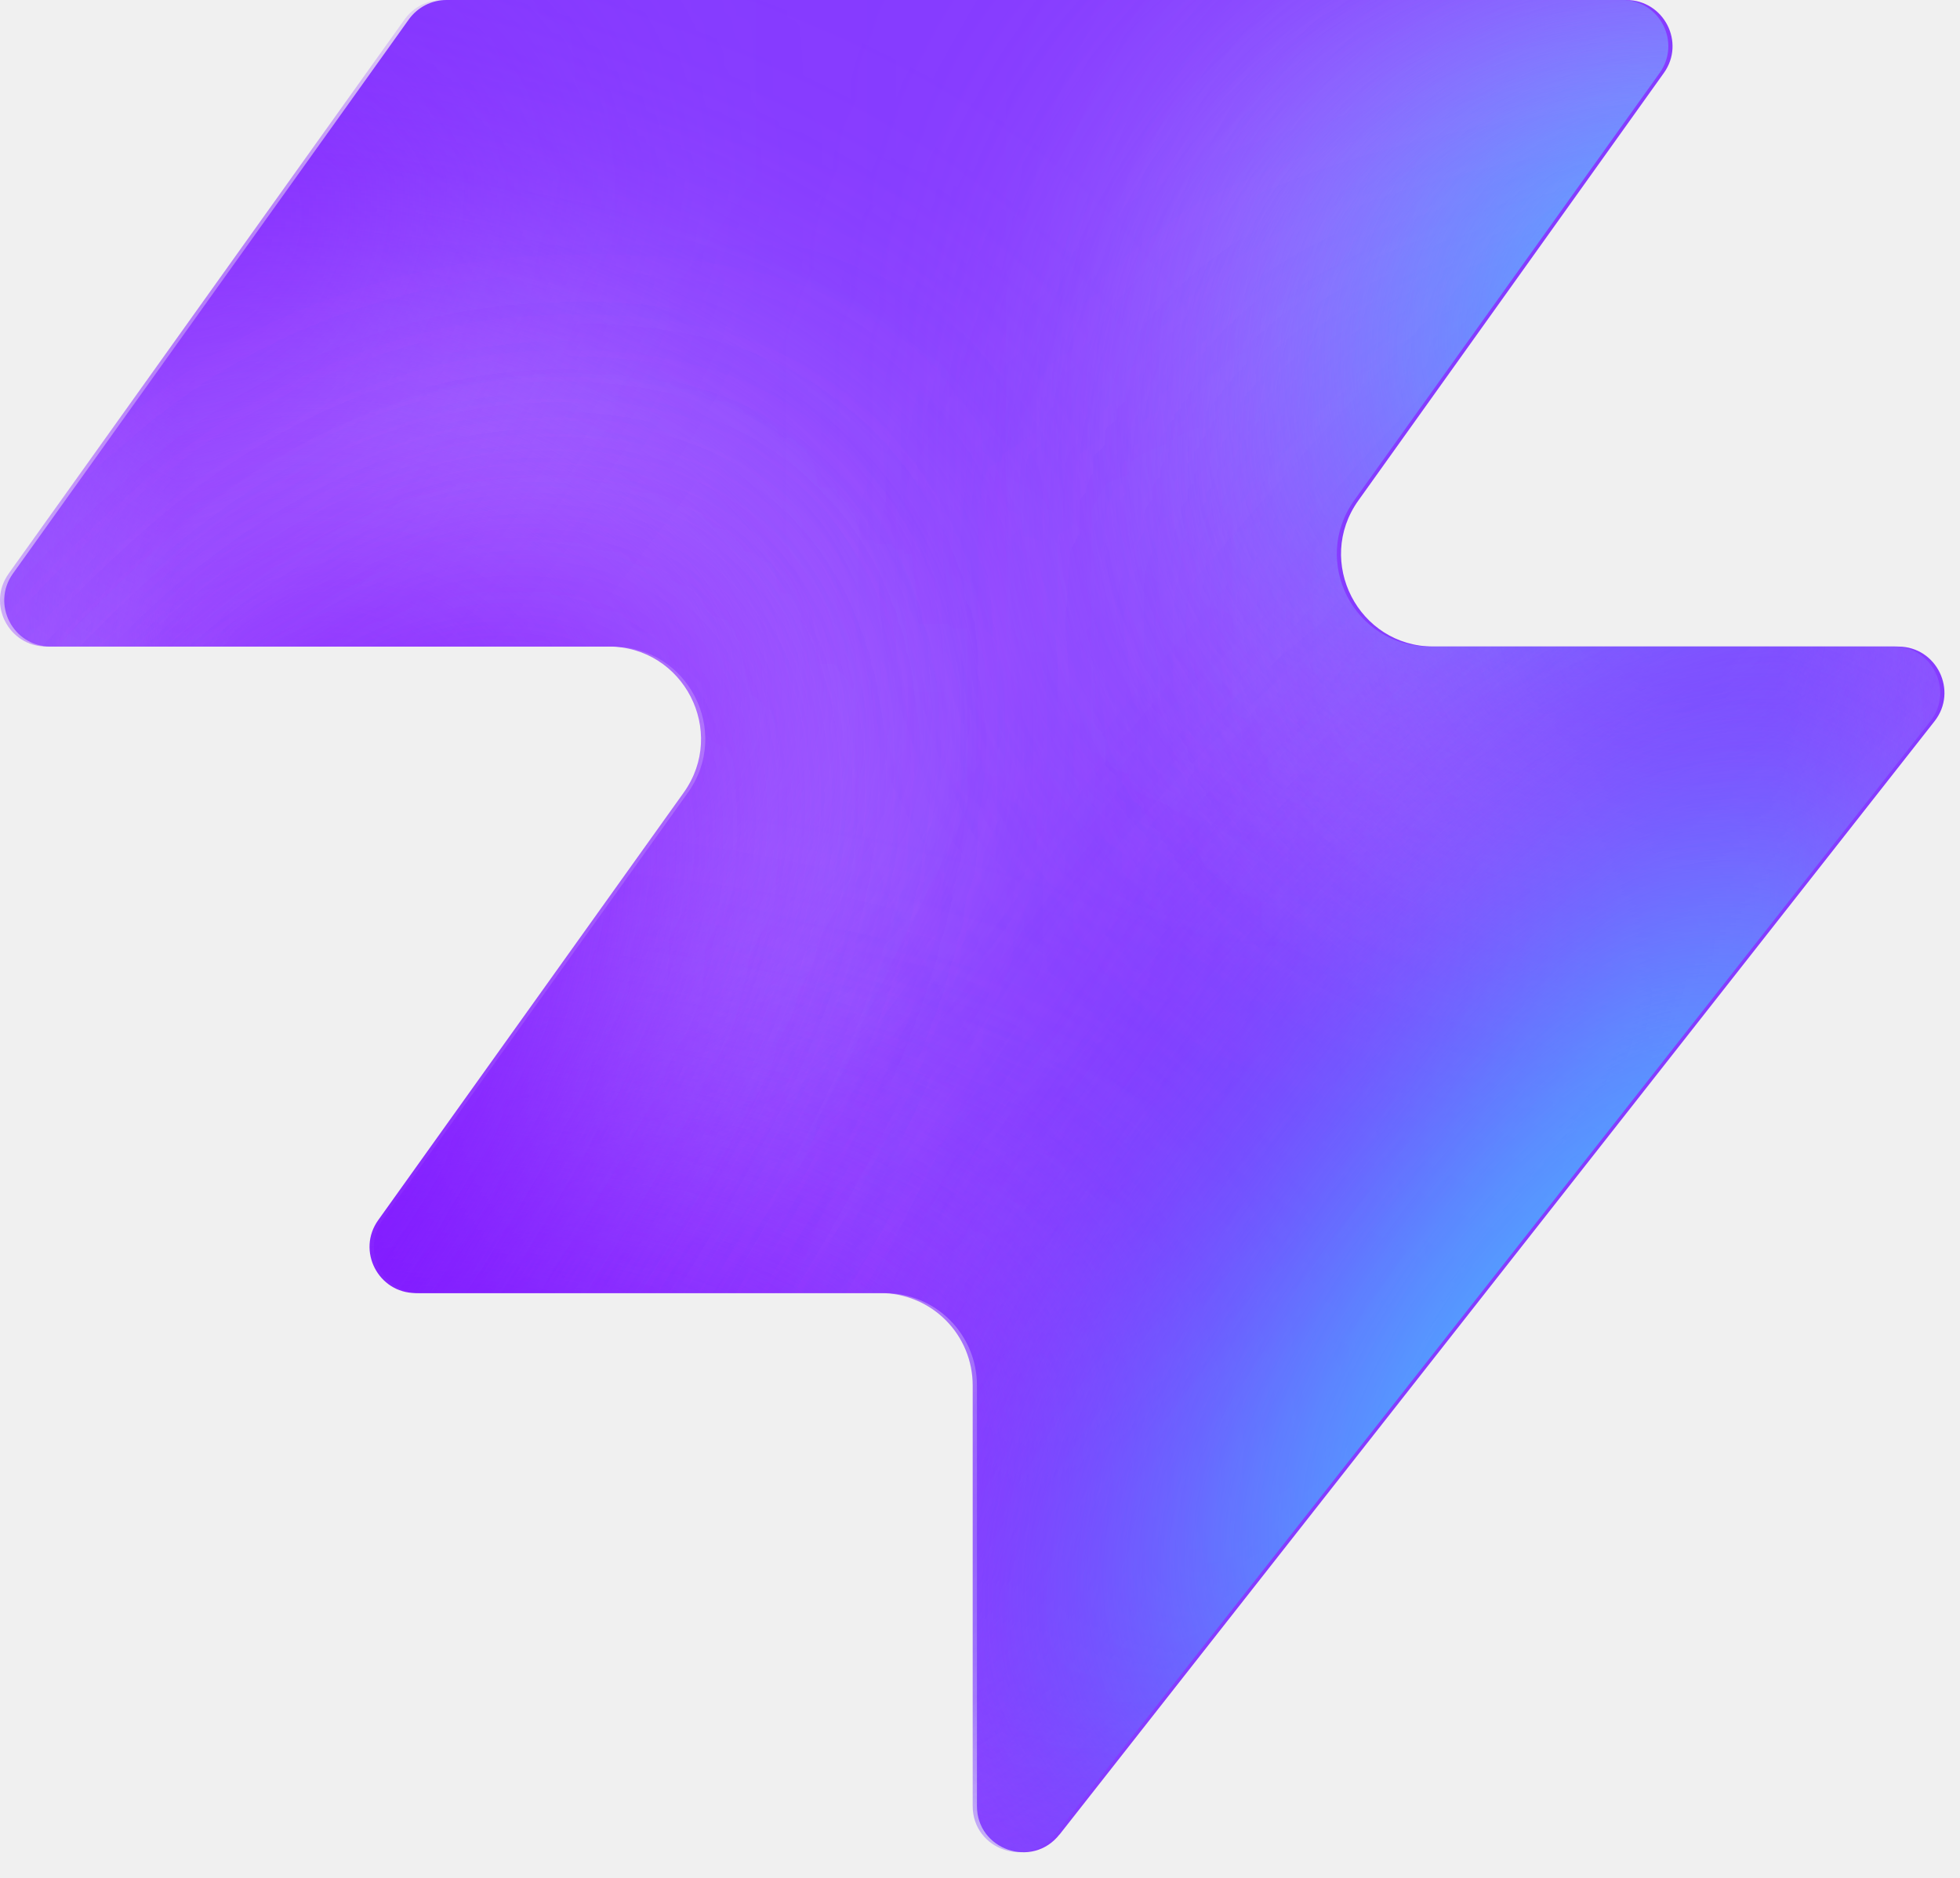
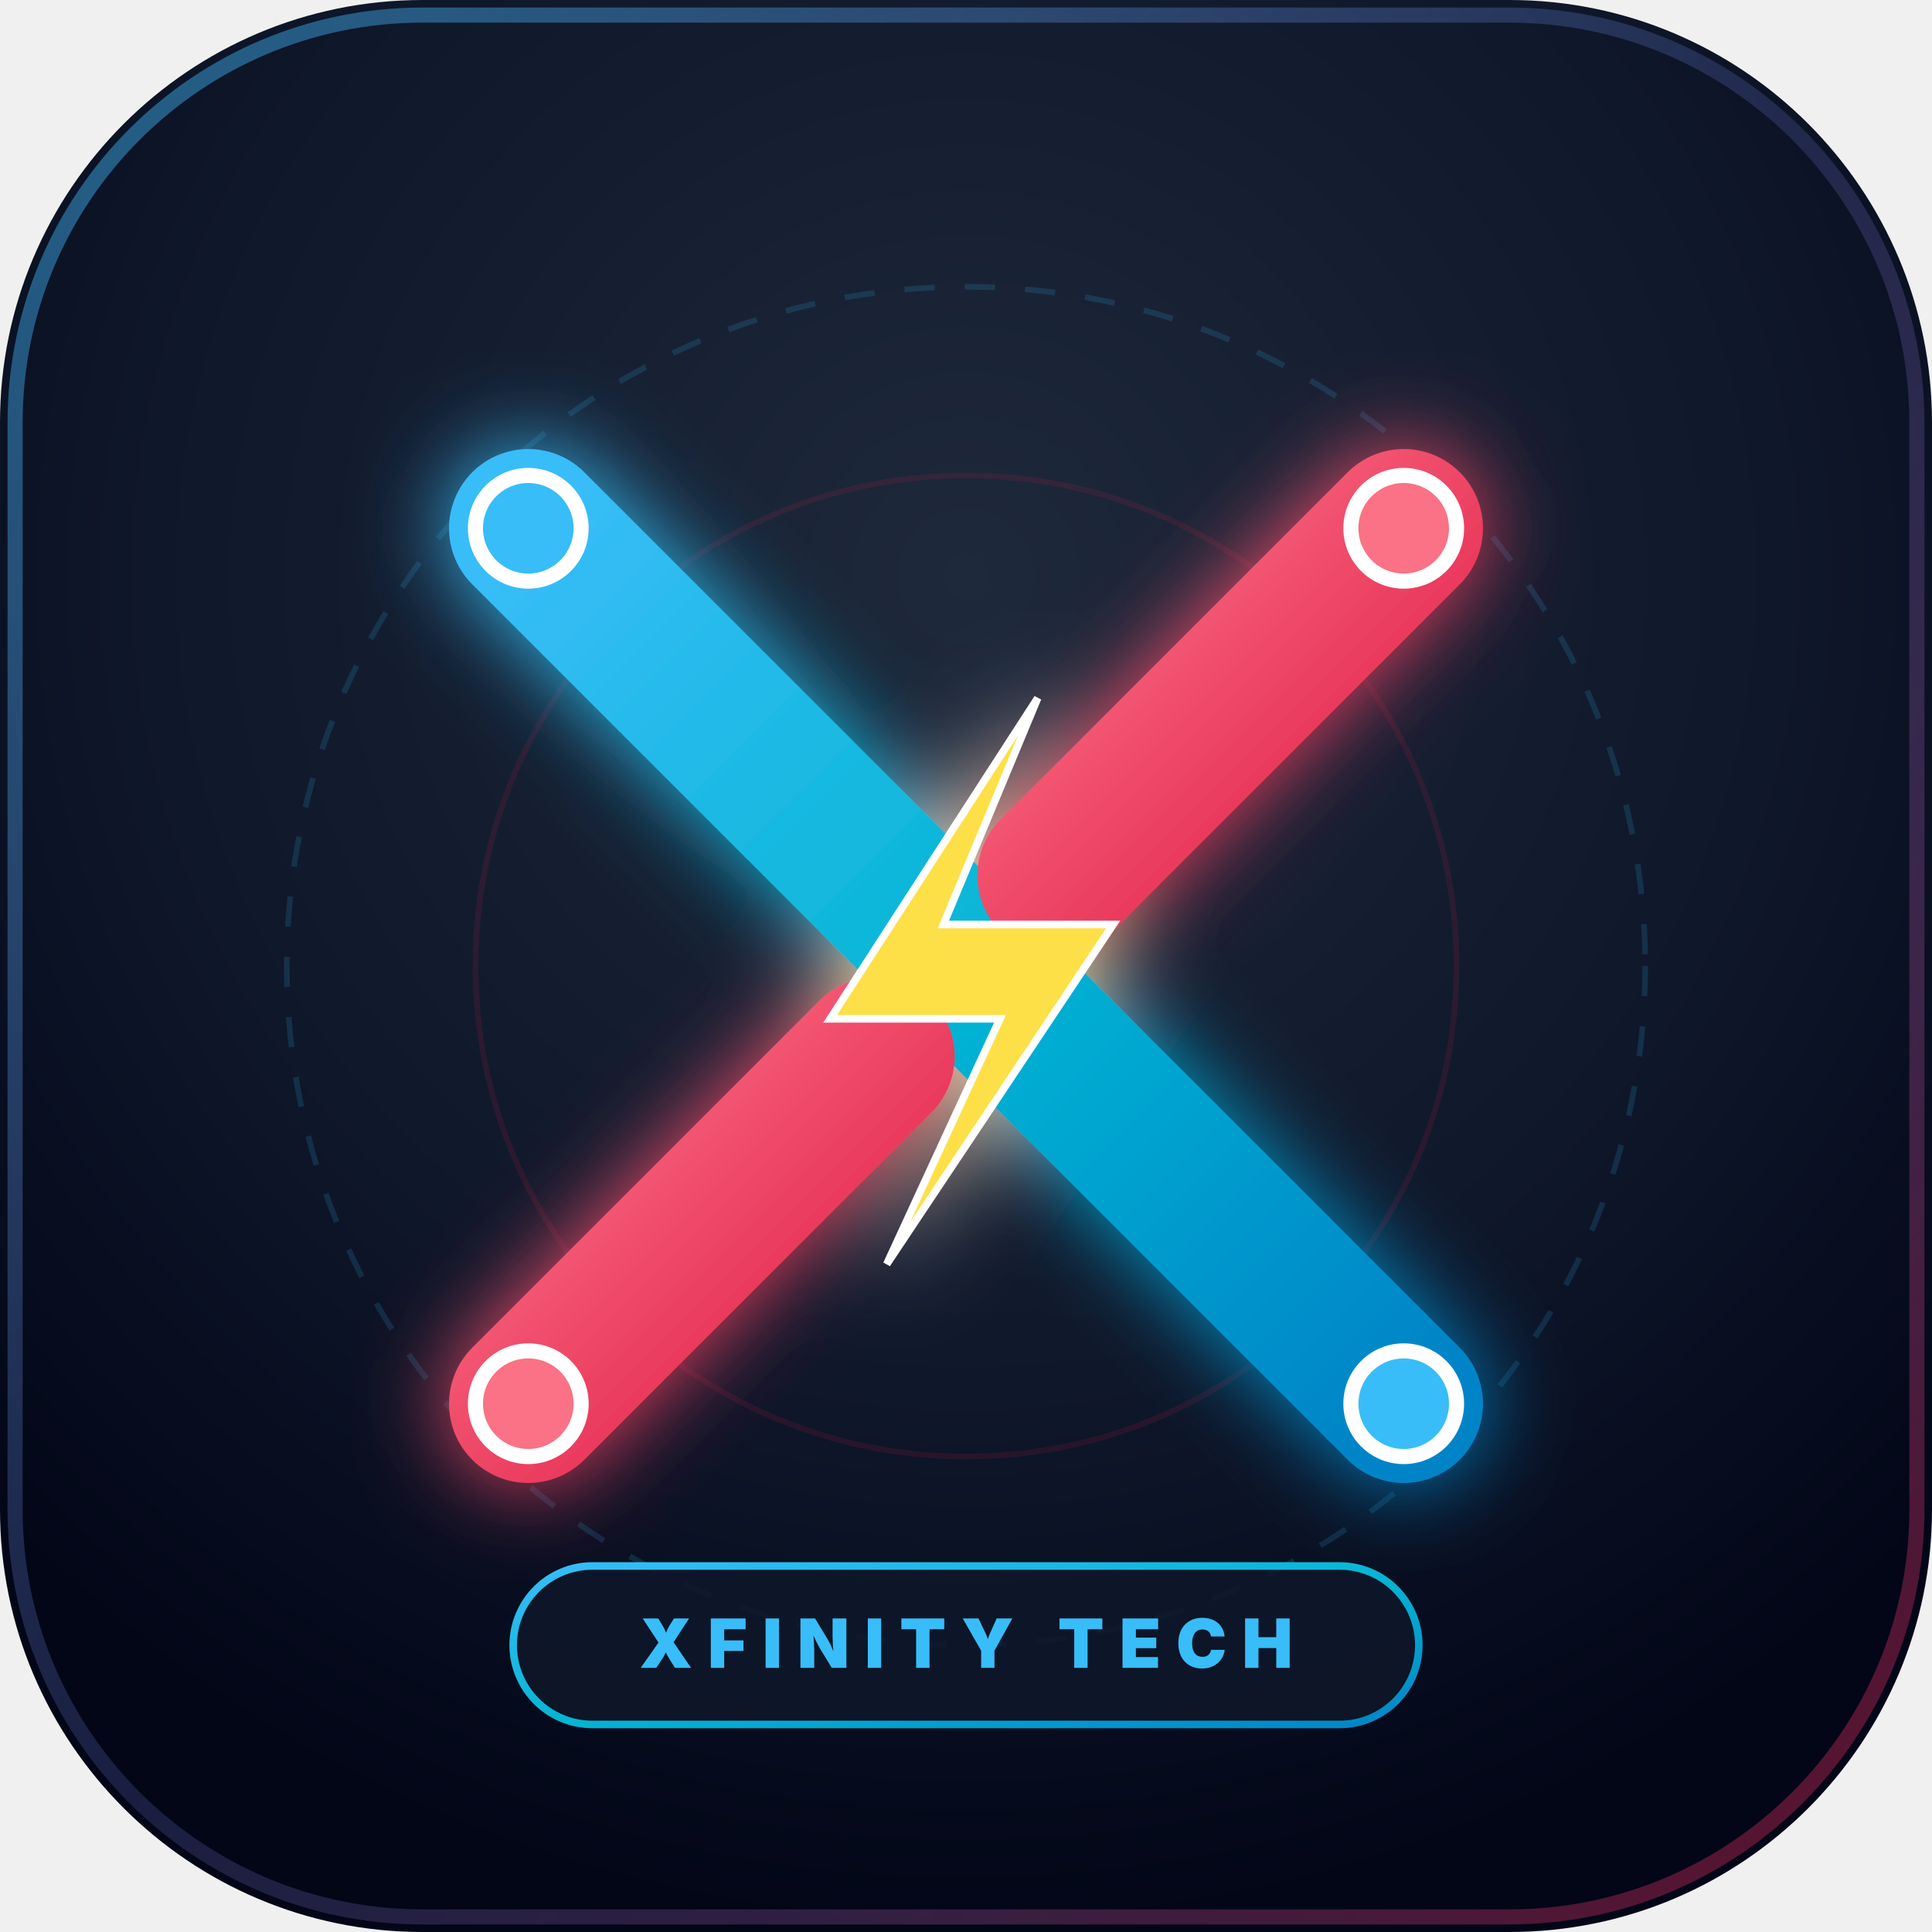
- <svg xmlns="http://www.w3.org/2000/svg" width="48" height="46" fill="none" viewBox="0 0 48 46">
-   <path fill="#863bff" d="M25.946 44.938c-.664.845-2.021.375-2.021-.698V33.937a2.26 2.26 0 0 0-2.262-2.262H10.287c-.92 0-1.456-1.04-.92-1.788l7.48-10.471c1.07-1.497 0-3.578-1.842-3.578H1.237c-.92 0-1.456-1.04-.92-1.788L10.013.474c.214-.297.556-.474.92-.474h28.894c.92 0 1.456 1.04.92 1.788l-7.48 10.471c-1.07 1.498 0 3.579 1.842 3.579h11.377c.943 0 1.473 1.088.89 1.83L25.947 44.94z" style="fill:#863bff;fill:color(display-p3 .525 .23 1);fill-opacity:1" />
-   <mask id="a" width="48" height="46" x="0" y="0" maskUnits="userSpaceOnUse" style="mask-type:alpha">
-     <path fill="#000" d="M25.842 44.938c-.664.844-2.021.375-2.021-.698V33.937a2.26 2.26 0 0 0-2.262-2.262H10.183c-.92 0-1.456-1.04-.92-1.788l7.48-10.471c1.07-1.498 0-3.579-1.842-3.579H1.133c-.92 0-1.456-1.04-.92-1.787L9.91.473c.214-.297.556-.474.92-.474h28.894c.92 0 1.456 1.04.92 1.788l-7.48 10.471c-1.07 1.498 0 3.578 1.842 3.578h11.377c.943 0 1.473 1.088.89 1.832L25.843 44.94z" style="fill:#000;fill-opacity:1" />
-   </mask>
-   <g mask="url(#a)">
-     <g filter="url(#b)">
-       <ellipse cx="5.508" cy="14.704" fill="#ede6ff" rx="5.508" ry="14.704" style="fill:#ede6ff;fill:color(display-p3 .927 .903 1);fill-opacity:1" transform="matrix(.00324 1 1 -.00324 -4.47 31.516)" />
-     </g>
-     <g filter="url(#c)">
-       <ellipse cx="10.399" cy="29.851" fill="#ede6ff" rx="10.399" ry="29.851" style="fill:#ede6ff;fill:color(display-p3 .927 .903 1);fill-opacity:1" transform="matrix(.00324 1 1 -.00324 -39.328 7.883)" />
-     </g>
-     <g filter="url(#d)">
-       <ellipse cx="5.508" cy="30.487" fill="#7e14ff" rx="5.508" ry="30.487" style="fill:#7e14ff;fill:color(display-p3 .492 .077 1);fill-opacity:1" transform="rotate(89.814 -25.913 -14.639)scale(1 -1)" />
-     </g>
-     <g filter="url(#e)">
-       <ellipse cx="5.508" cy="30.599" fill="#7e14ff" rx="5.508" ry="30.599" style="fill:#7e14ff;fill:color(display-p3 .492 .077 1);fill-opacity:1" transform="rotate(89.814 -32.644 -3.334)scale(1 -1)" />
-     </g>
-     <g filter="url(#f)">
-       <ellipse cx="5.508" cy="30.599" fill="#7e14ff" rx="5.508" ry="30.599" style="fill:#7e14ff;fill:color(display-p3 .492 .077 1);fill-opacity:1" transform="matrix(.00324 1 1 -.00324 -34.34 30.47)" />
-     </g>
-     <g filter="url(#g)">
-       <ellipse cx="14.072" cy="22.078" fill="#ede6ff" rx="14.072" ry="22.078" style="fill:#ede6ff;fill:color(display-p3 .927 .903 1);fill-opacity:1" transform="rotate(93.35 24.506 48.493)scale(-1 1)" />
-     </g>
-     <g filter="url(#h)">
-       <ellipse cx="3.47" cy="21.501" fill="#7e14ff" rx="3.47" ry="21.501" style="fill:#7e14ff;fill:color(display-p3 .492 .077 1);fill-opacity:1" transform="rotate(89.009 28.708 47.59)scale(-1 1)" />
-     </g>
-     <g filter="url(#i)">
-       <ellipse cx="3.47" cy="21.501" fill="#7e14ff" rx="3.47" ry="21.501" style="fill:#7e14ff;fill:color(display-p3 .492 .077 1);fill-opacity:1" transform="rotate(89.009 28.708 47.59)scale(-1 1)" />
-     </g>
-     <g filter="url(#j)">
-       <ellipse cx=".387" cy="8.972" fill="#7e14ff" rx="4.407" ry="29.108" style="fill:#7e14ff;fill:color(display-p3 .492 .077 1);fill-opacity:1" transform="rotate(39.51 .387 8.972)" />
-     </g>
-     <g filter="url(#k)">
-       <ellipse cx="47.523" cy="-6.092" fill="#7e14ff" rx="4.407" ry="29.108" style="fill:#7e14ff;fill:color(display-p3 .492 .077 1);fill-opacity:1" transform="rotate(37.892 47.523 -6.092)" />
-     </g>
-     <g filter="url(#l)">
-       <ellipse cx="41.412" cy="6.333" fill="#47bfff" rx="5.971" ry="9.665" style="fill:#47bfff;fill:color(display-p3 .28 .748 1);fill-opacity:1" transform="rotate(37.892 41.412 6.333)" />
-     </g>
-     <g filter="url(#m)">
-       <ellipse cx="-1.879" cy="38.332" fill="#7e14ff" rx="4.407" ry="29.108" style="fill:#7e14ff;fill:color(display-p3 .492 .077 1);fill-opacity:1" transform="rotate(37.892 -1.88 38.332)" />
-     </g>
-     <g filter="url(#n)">
-       <ellipse cx="-1.879" cy="38.332" fill="#7e14ff" rx="4.407" ry="29.108" style="fill:#7e14ff;fill:color(display-p3 .492 .077 1);fill-opacity:1" transform="rotate(37.892 -1.88 38.332)" />
-     </g>
-     <g filter="url(#o)">
-       <ellipse cx="35.651" cy="29.907" fill="#7e14ff" rx="4.407" ry="29.108" style="fill:#7e14ff;fill:color(display-p3 .492 .077 1);fill-opacity:1" transform="rotate(37.892 35.651 29.907)" />
-     </g>
-     <g filter="url(#p)">
-       <ellipse cx="38.418" cy="32.4" fill="#47bfff" rx="5.971" ry="15.297" style="fill:#47bfff;fill:color(display-p3 .28 .748 1);fill-opacity:1" transform="rotate(37.892 38.418 32.4)" />
-     </g>
-   </g>
+ <svg xmlns="http://www.w3.org/2000/svg" width="512" height="512" viewBox="0 0 512 512" fill="none">
  <defs>
-     <filter id="b" width="60.045" height="41.654" x="-19.77" y="16.149" color-interpolation-filters="sRGB" filterUnits="userSpaceOnUse">
-       <feFlood flood-opacity="0" result="BackgroundImageFix" />
-       <feBlend in="SourceGraphic" in2="BackgroundImageFix" result="shape" />
-       <feGaussianBlur result="effect1_foregroundBlur_2002_17158" stdDeviation="7.659" />
-     </filter>
-     <filter id="c" width="90.34" height="51.437" x="-54.613" y="-7.533" color-interpolation-filters="sRGB" filterUnits="userSpaceOnUse">
-       <feFlood flood-opacity="0" result="BackgroundImageFix" />
-       <feBlend in="SourceGraphic" in2="BackgroundImageFix" result="shape" />
-       <feGaussianBlur result="effect1_foregroundBlur_2002_17158" stdDeviation="7.659" />
-     </filter>
-     <filter id="d" width="79.355" height="29.4" x="-49.64" y="2.03" color-interpolation-filters="sRGB" filterUnits="userSpaceOnUse">
-       <feFlood flood-opacity="0" result="BackgroundImageFix" />
-       <feBlend in="SourceGraphic" in2="BackgroundImageFix" result="shape" />
-       <feGaussianBlur result="effect1_foregroundBlur_2002_17158" stdDeviation="4.596" />
-     </filter>
-     <filter id="e" width="79.579" height="29.4" x="-45.045" y="20.029" color-interpolation-filters="sRGB" filterUnits="userSpaceOnUse">
-       <feFlood flood-opacity="0" result="BackgroundImageFix" />
-       <feBlend in="SourceGraphic" in2="BackgroundImageFix" result="shape" />
-       <feGaussianBlur result="effect1_foregroundBlur_2002_17158" stdDeviation="4.596" />
-     </filter>
-     <filter id="f" width="79.579" height="29.4" x="-43.513" y="21.178" color-interpolation-filters="sRGB" filterUnits="userSpaceOnUse">
-       <feFlood flood-opacity="0" result="BackgroundImageFix" />
-       <feBlend in="SourceGraphic" in2="BackgroundImageFix" result="shape" />
-       <feGaussianBlur result="effect1_foregroundBlur_2002_17158" stdDeviation="4.596" />
-     </filter>
-     <filter id="g" width="74.749" height="58.852" x="15.756" y="-17.901" color-interpolation-filters="sRGB" filterUnits="userSpaceOnUse">
-       <feFlood flood-opacity="0" result="BackgroundImageFix" />
-       <feBlend in="SourceGraphic" in2="BackgroundImageFix" result="shape" />
-       <feGaussianBlur result="effect1_foregroundBlur_2002_17158" stdDeviation="7.659" />
-     </filter>
-     <filter id="h" width="61.377" height="25.362" x="23.548" y="2.284" color-interpolation-filters="sRGB" filterUnits="userSpaceOnUse">
-       <feFlood flood-opacity="0" result="BackgroundImageFix" />
-       <feBlend in="SourceGraphic" in2="BackgroundImageFix" result="shape" />
-       <feGaussianBlur result="effect1_foregroundBlur_2002_17158" stdDeviation="4.596" />
-     </filter>
-     <filter id="i" width="61.377" height="25.362" x="23.548" y="2.284" color-interpolation-filters="sRGB" filterUnits="userSpaceOnUse">
-       <feFlood flood-opacity="0" result="BackgroundImageFix" />
-       <feBlend in="SourceGraphic" in2="BackgroundImageFix" result="shape" />
-       <feGaussianBlur result="effect1_foregroundBlur_2002_17158" stdDeviation="4.596" />
-     </filter>
-     <filter id="j" width="56.045" height="63.649" x="-27.636" y="-22.853" color-interpolation-filters="sRGB" filterUnits="userSpaceOnUse">
-       <feFlood flood-opacity="0" result="BackgroundImageFix" />
-       <feBlend in="SourceGraphic" in2="BackgroundImageFix" result="shape" />
-       <feGaussianBlur result="effect1_foregroundBlur_2002_17158" stdDeviation="4.596" />
-     </filter>
-     <filter id="k" width="54.814" height="64.646" x="20.116" y="-38.415" color-interpolation-filters="sRGB" filterUnits="userSpaceOnUse">
-       <feFlood flood-opacity="0" result="BackgroundImageFix" />
-       <feBlend in="SourceGraphic" in2="BackgroundImageFix" result="shape" />
-       <feGaussianBlur result="effect1_foregroundBlur_2002_17158" stdDeviation="4.596" />
-     </filter>
-     <filter id="l" width="33.541" height="35.313" x="24.641" y="-11.323" color-interpolation-filters="sRGB" filterUnits="userSpaceOnUse">
-       <feFlood flood-opacity="0" result="BackgroundImageFix" />
-       <feBlend in="SourceGraphic" in2="BackgroundImageFix" result="shape" />
-       <feGaussianBlur result="effect1_foregroundBlur_2002_17158" stdDeviation="4.596" />
-     </filter>
-     <filter id="m" width="54.814" height="64.646" x="-29.286" y="6.009" color-interpolation-filters="sRGB" filterUnits="userSpaceOnUse">
-       <feFlood flood-opacity="0" result="BackgroundImageFix" />
-       <feBlend in="SourceGraphic" in2="BackgroundImageFix" result="shape" />
-       <feGaussianBlur result="effect1_foregroundBlur_2002_17158" stdDeviation="4.596" />
-     </filter>
-     <filter id="n" width="54.814" height="64.646" x="-29.286" y="6.009" color-interpolation-filters="sRGB" filterUnits="userSpaceOnUse">
-       <feFlood flood-opacity="0" result="BackgroundImageFix" />
-       <feBlend in="SourceGraphic" in2="BackgroundImageFix" result="shape" />
-       <feGaussianBlur result="effect1_foregroundBlur_2002_17158" stdDeviation="4.596" />
-     </filter>
-     <filter id="o" width="54.814" height="64.646" x="8.244" y="-2.416" color-interpolation-filters="sRGB" filterUnits="userSpaceOnUse">
-       <feFlood flood-opacity="0" result="BackgroundImageFix" />
-       <feBlend in="SourceGraphic" in2="BackgroundImageFix" result="shape" />
-       <feGaussianBlur result="effect1_foregroundBlur_2002_17158" stdDeviation="4.596" />
-     </filter>
-     <filter id="p" width="39.409" height="43.623" x="18.713" y="10.588" color-interpolation-filters="sRGB" filterUnits="userSpaceOnUse">
-       <feFlood flood-opacity="0" result="BackgroundImageFix" />
-       <feBlend in="SourceGraphic" in2="BackgroundImageFix" result="shape" />
-       <feGaussianBlur result="effect1_foregroundBlur_2002_17158" stdDeviation="4.596" />
+     <radialGradient id="bgGrad" cx="50%" cy="30%" r="70%">
+       <stop offset="0%" stop-color="#1e293b" />
+       <stop offset="60%" stop-color="#0f172a" />
+       <stop offset="100%" stop-color="#020617" />
+     </radialGradient>
+     <linearGradient id="neonCyan" x1="0%" y1="0%" x2="100%" y2="100%">
+       <stop offset="0%" stop-color="#38bdf8" />
+       <stop offset="50%" stop-color="#06b6d4" />
+       <stop offset="100%" stop-color="#0284c7" />
+     </linearGradient>
+     <linearGradient id="neonRed" x1="0%" y1="0%" x2="100%" y2="100%">
+       <stop offset="0%" stop-color="#fb7185" />
+       <stop offset="100%" stop-color="#e11d48" />
+     </linearGradient>
+     <linearGradient id="shieldBorder" x1="0%" y1="0%" x2="100%" y2="100%">
+       <stop offset="0%" stop-color="#38bdf8" stop-opacity="0.8" />
+       <stop offset="50%" stop-color="#818cf8" stop-opacity="0.3" />
+       <stop offset="100%" stop-color="#e11d48" stop-opacity="0.7" />
+     </linearGradient>
+     <filter id="glow" x="-20%" y="-20%" width="140%" height="140%">
+       <feGaussianBlur stdDeviation="12" result="blur" />
+       <feComposite in="SourceGraphic" in2="blur" operator="over" />
    </filter>
  </defs>
+   <rect width="512" height="512" rx="112" fill="url(#bgGrad)" />
+   <rect width="504" height="504" x="4" y="4" rx="108" fill="none" stroke="url(#shieldBorder)" stroke-width="4" stroke-opacity="0.6" />
+   <circle cx="256" cy="256" r="180" stroke="#38bdf8" stroke-width="1.5" stroke-opacity="0.15" stroke-dasharray="8 8" />
+   <circle cx="256" cy="256" r="130" stroke="#e11d48" stroke-width="1.5" stroke-opacity="0.12" />
+   <g filter="url(#glow)">
+     <path d="M140 140 L372 372" stroke="url(#neonCyan)" stroke-width="42" stroke-linecap="round" />
+     <path d="M372 140 L280 232" stroke="url(#neonRed)" stroke-width="42" stroke-linecap="round" />
+     <path d="M232 280 L140 372" stroke="url(#neonRed)" stroke-width="42" stroke-linecap="round" />
+     <polygon points="275,185 220,270 265,270 235,335 295,245 250,245" fill="#fde047" stroke="#ffffff" stroke-width="2" />
+   </g>
+   <circle cx="140" cy="140" r="14" fill="#38bdf8" stroke="#ffffff" stroke-width="4" />
+   <circle cx="372" cy="372" r="14" fill="#38bdf8" stroke="#ffffff" stroke-width="4" />
+   <circle cx="372" cy="140" r="14" fill="#fb7185" stroke="#ffffff" stroke-width="4" />
+   <circle cx="140" cy="372" r="14" fill="#fb7185" stroke="#ffffff" stroke-width="4" />
+   <rect x="136" y="415" width="240" height="42" rx="21" fill="#0f172a" fill-opacity="0.85" stroke="url(#neonCyan)" stroke-width="2" />
+   <text x="256" y="442" fill="#38bdf8" font-family="system-ui, -apple-system, sans-serif" font-weight="900" font-size="18" letter-spacing="4" text-anchor="middle">XFINITY TECH</text>
</svg>
